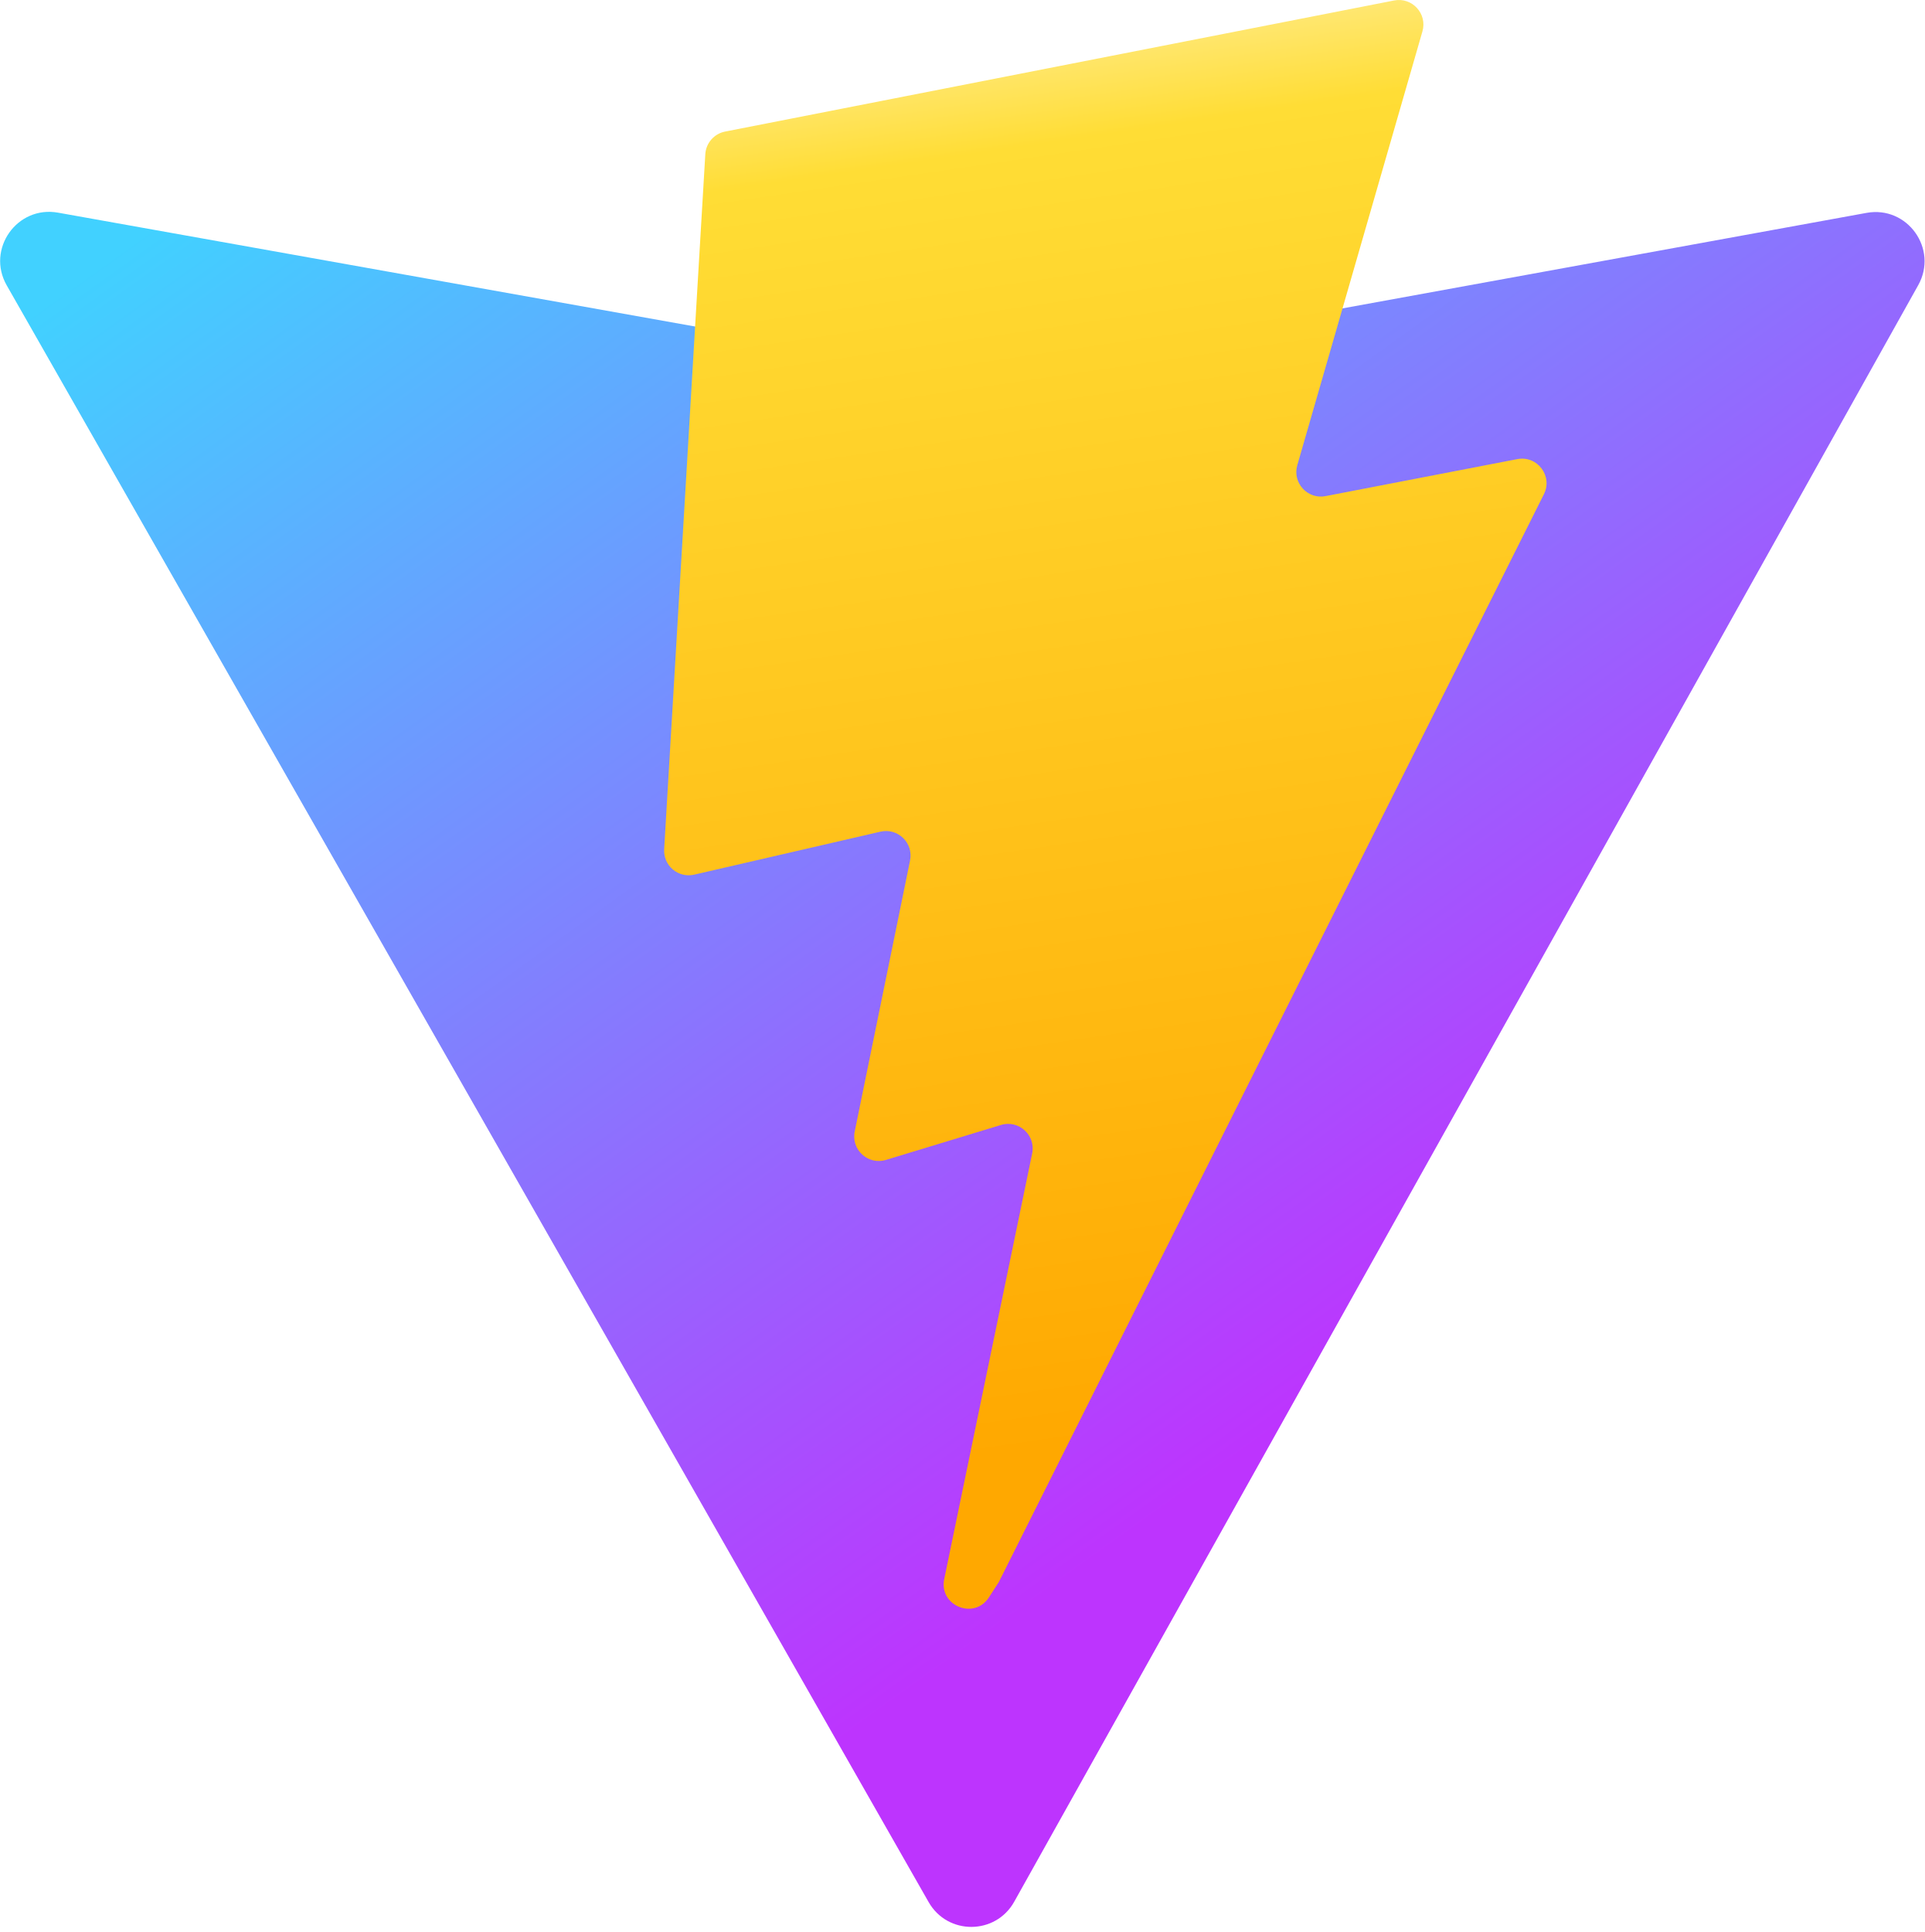
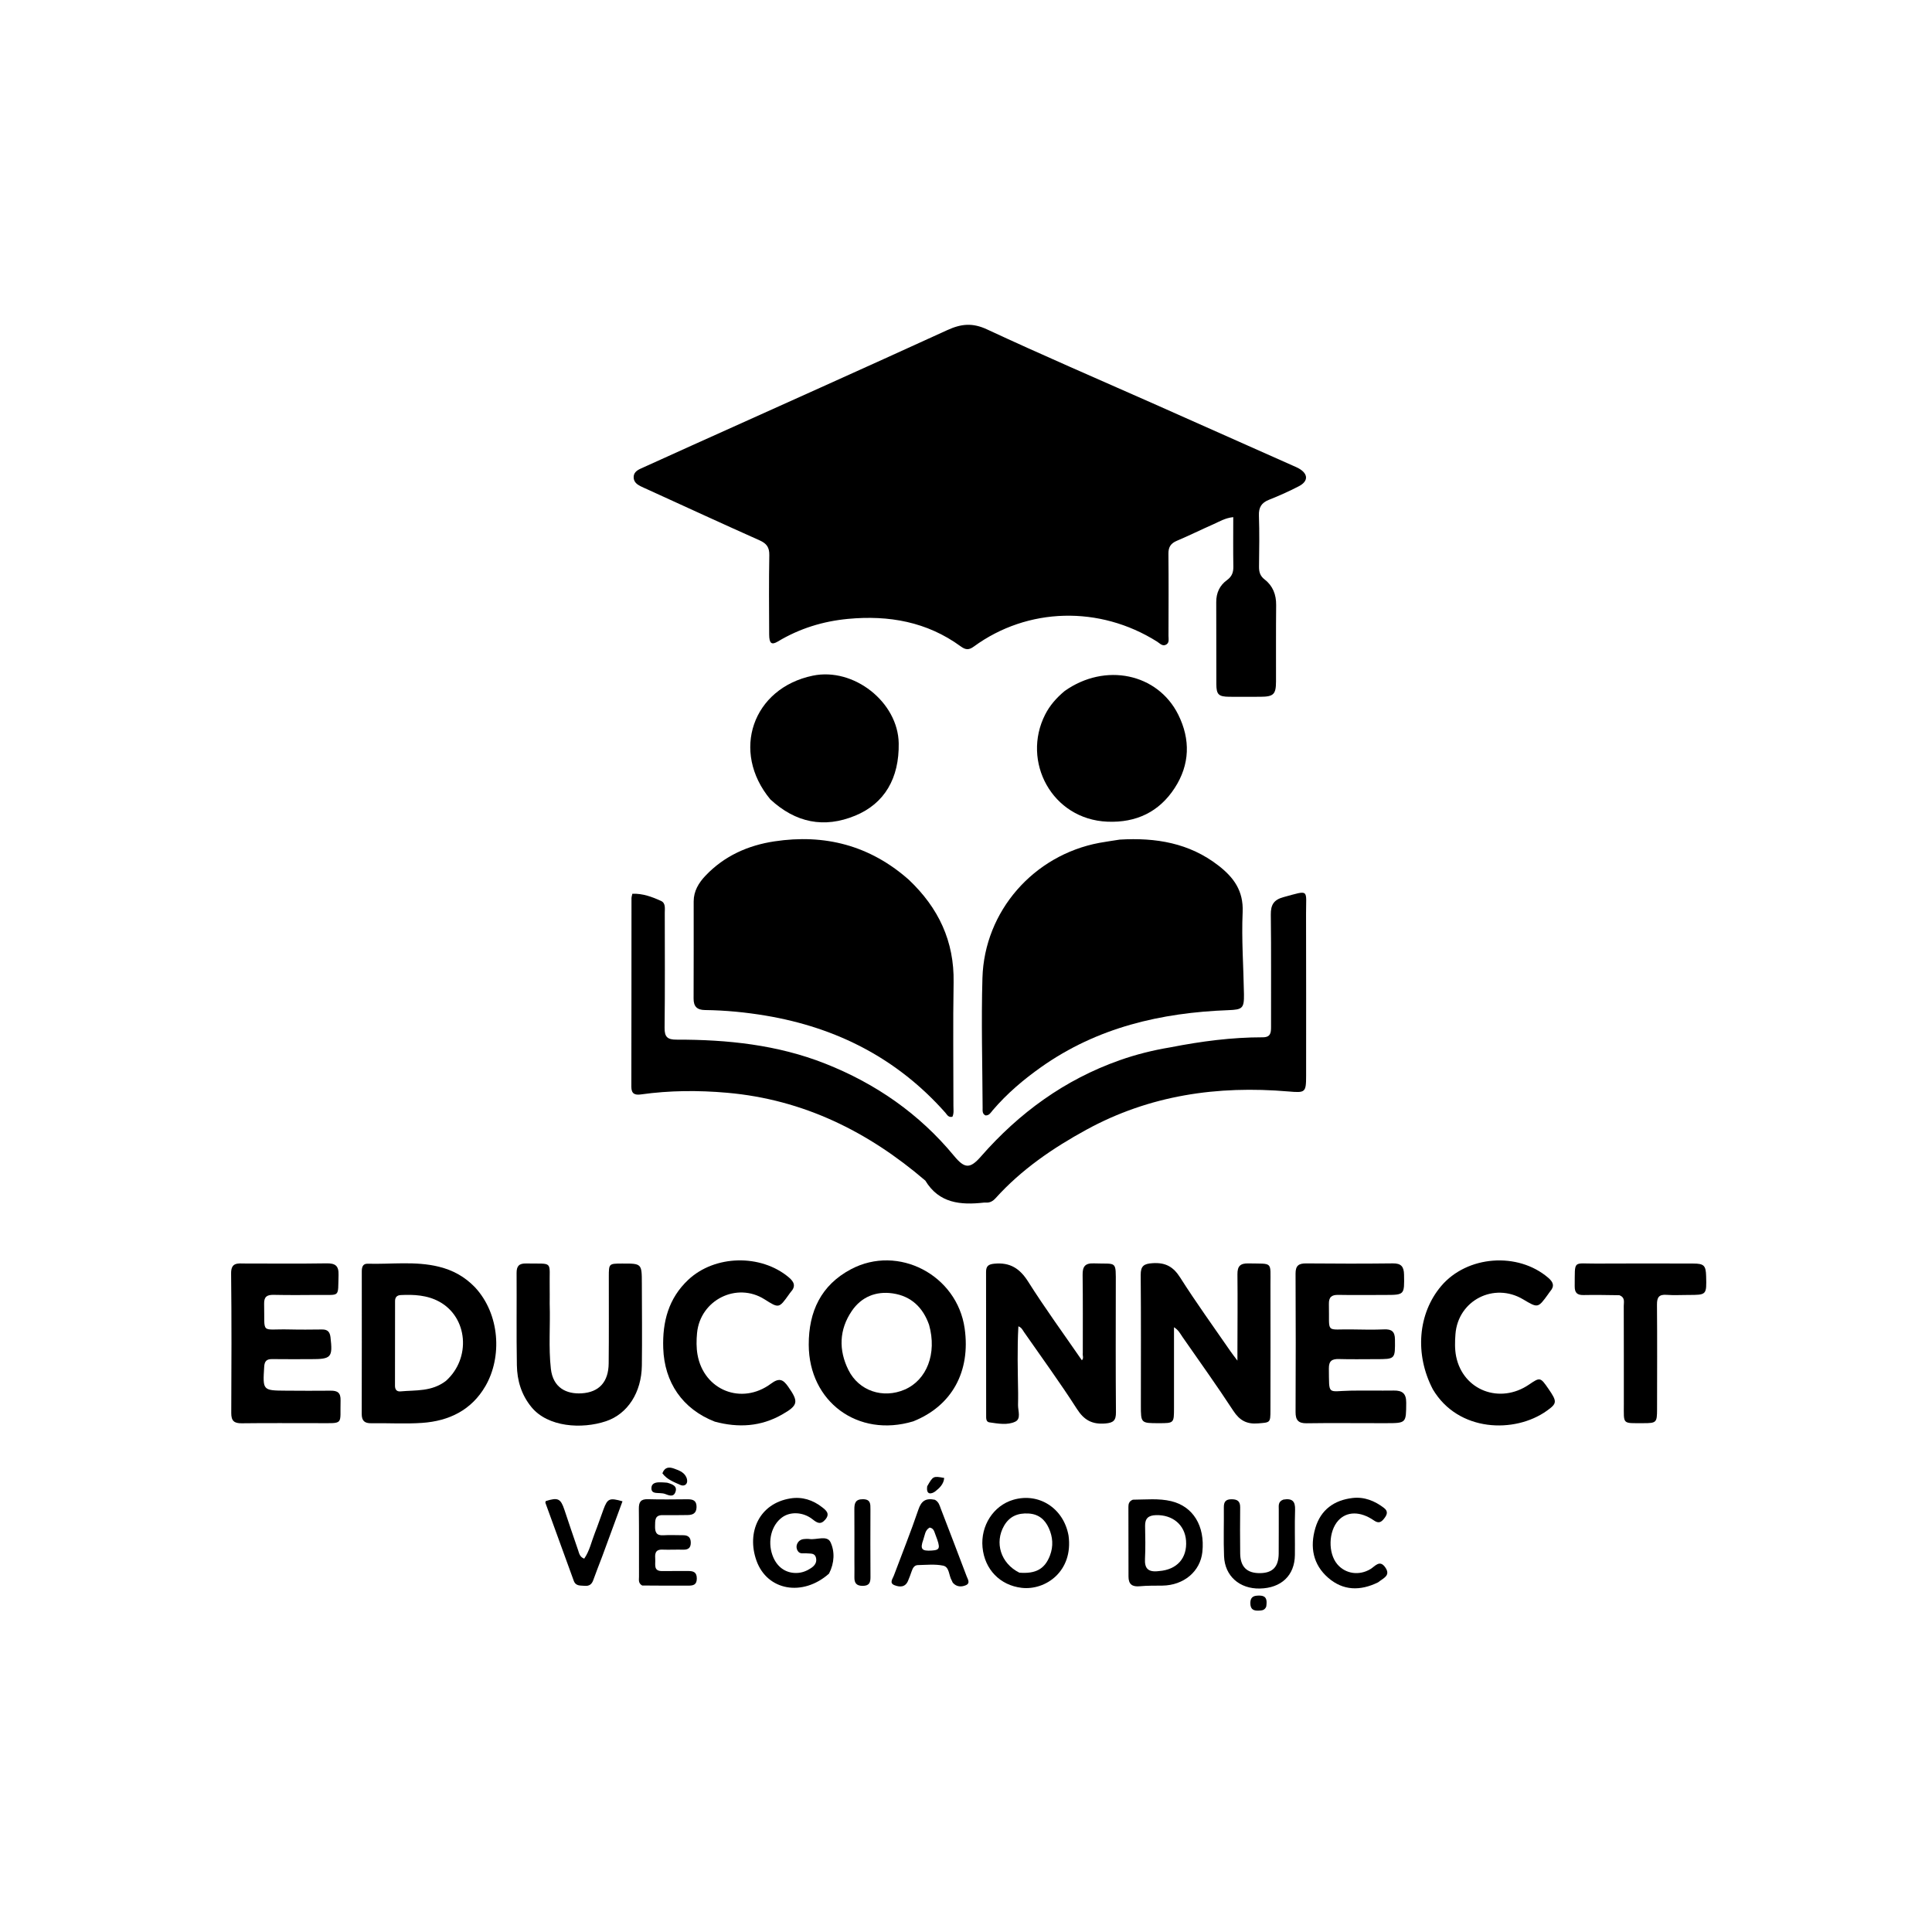
- <svg xmlns="http://www.w3.org/2000/svg" aria-hidden="true" role="img" class="iconify iconify--logos" width="31.88" height="32" preserveAspectRatio="xMidYMid meet" viewBox="0 0 256 257">
-   <defs>
-     <linearGradient id="IconifyId1813088fe1fbc01fb466" x1="-.828%" x2="57.636%" y1="7.652%" y2="78.411%">
-       <stop offset="0%" stop-color="#41D1FF" />
-       <stop offset="100%" stop-color="#BD34FE" />
-     </linearGradient>
-     <linearGradient id="IconifyId1813088fe1fbc01fb467" x1="43.376%" x2="50.316%" y1="2.242%" y2="89.03%">
-       <stop offset="0%" stop-color="#FFEA83" />
-       <stop offset="8.333%" stop-color="#FFDD35" />
-       <stop offset="100%" stop-color="#FFA800" />
-     </linearGradient>
-   </defs>
-   <path fill="url(#IconifyId1813088fe1fbc01fb466)" d="M255.153 37.938L134.897 252.976c-2.483 4.44-8.862 4.466-11.382.048L.875 37.958c-2.746-4.814 1.371-10.646 6.827-9.67l120.385 21.517a6.537 6.537 0 0 0 2.322-.004l117.867-21.483c5.438-.991 9.574 4.796 6.877 9.62Z" />
-   <path fill="url(#IconifyId1813088fe1fbc01fb467)" d="M185.432.063L96.44 17.501a3.268 3.268 0 0 0-2.634 3.014l-5.474 92.456a3.268 3.268 0 0 0 3.997 3.378l24.777-5.718c2.318-.535 4.413 1.507 3.936 3.838l-7.361 36.047c-.495 2.426 1.782 4.5 4.151 3.78l15.304-4.649c2.372-.72 4.652 1.36 4.15 3.788l-11.698 56.621c-.732 3.542 3.979 5.473 5.943 2.437l1.313-2.028l72.516-144.72c1.215-2.423-.88-5.186-3.54-4.672l-25.505 4.922c-2.396.462-4.435-1.77-3.759-4.114l16.646-57.705c.677-2.35-1.37-4.583-3.769-4.113Z" />
+ <svg xmlns="http://www.w3.org/2000/svg" version="1.1" id="Layer_1" x="0px" y="0px" width="100%" viewBox="0 0 1024 1024" enable-background="new 0 0 1024 1024" xml:space="preserve">
+   <path fill="#000000" opacity="1" stroke="none" d=" M611.076,213.814   C636.073,224.921 660.719,235.883 685.364,246.851   C686.428,247.324 687.515,247.769 688.519,248.351   C693.408,251.183 693.513,255.055 688.475,257.689   C683.32,260.384 677.972,262.757 672.564,264.906   C668.571,266.493 667.105,268.941 667.254,273.264   C667.564,282.251 667.425,291.258 667.306,300.255   C667.268,303.107 667.852,305.256 670.284,307.138   C674.626,310.5 676.444,315.137 676.386,320.707   C676.245,334.203 676.341,347.701 676.314,361.198   C676.301,368.015 675.013,369.269 668.069,369.302   C662.57,369.328 657.071,369.355 651.573,369.305   C645.903,369.253 644.711,368.149 644.688,362.622   C644.629,348.125 644.704,333.628 644.632,319.131   C644.608,314.251 646.452,310.278 650.302,307.49   C652.918,305.596 653.757,303.396 653.702,300.291   C653.549,291.68 653.649,283.063 653.649,274.089   C649.231,274.551 646.122,276.548 642.849,277.985   C636.447,280.797 630.178,283.918 623.739,286.638   C620.513,288.001 619.254,289.97 619.289,293.488   C619.436,307.984 619.363,322.481 619.323,336.978   C619.319,338.579 619.88,340.543 618.204,341.588   C616.207,342.833 614.755,341.001 613.312,340.09   C582.854,320.886 544.693,321.827 516.164,342.677   C513.551,344.587 511.838,344.518 509.196,342.59   C491.343,329.561 471.089,325.993 449.516,328.018   C436.237,329.264 423.801,333.092 412.316,339.985   C408.912,342.027 407.695,341.034 407.675,336.26   C407.617,322.263 407.49,308.263 407.747,294.271   C407.824,290.088 406.317,288.053 402.595,286.392   C382.673,277.507 362.863,268.371 343.014,259.322   C341.803,258.769 340.575,258.246 339.389,257.644   C337.532,256.702 335.967,255.419 335.856,253.169   C335.728,250.593 337.523,249.313 339.575,248.38   C348.667,244.243 357.77,240.128 366.879,236.025   C411.965,215.713 457.114,195.54 502.081,174.968   C509.422,171.61 515.437,170.989 523.153,174.584   C552.125,188.085 581.501,200.714 611.076,213.814  z" />
+   <path fill="#000000" opacity="1" stroke="none" d=" M593.448,445.012   C612.674,443.858 630.336,446.818 645.711,458.7   C653.893,465.023 659.136,472.146 658.629,483.478   C657.984,497.912 659.091,512.421 659.324,526.9   C659.445,534.417 658.513,535.126 651.091,535.402   C615.366,536.732 581.579,544.558 551.849,565.571   C542.448,572.216 533.693,579.641 526.183,588.442   C525.146,589.656 524.33,591.314 522.32,591.19   C520.558,590.346 520.815,588.703 520.809,587.264   C520.71,564.286 520.04,541.29 520.713,518.334   C521.753,482.897 547.84,453.268 582.675,446.733   C586.096,446.091 589.554,445.644 593.448,445.012  z" />
+   <path fill="#000000" opacity="1" stroke="none" d=" M481.695,466.287   C497.473,481.238 505.811,498.916 505.43,520.668   C505.048,542.492 505.357,564.328 505.333,586.159   C505.331,588.097 505.669,590.112 504.798,591.901   C502.627,592.42 501.963,590.773 501.043,589.736   C475.589,561.013 443.452,544.626 405.914,538.315   C395.251,536.523 384.48,535.482 373.653,535.342   C369.518,535.289 367.599,533.551 367.621,529.286   C367.709,512.122 367.649,494.957 367.662,477.793   C367.666,472.271 370.309,467.935 373.97,464.086   C383.924,453.622 396.509,448.047 410.431,445.942   C437,441.924 460.985,447.986 481.695,466.287  z" />
+   <path fill="#000000" opacity="1" stroke="none" d=" M620.346,555.105   C636.784,551.891 652.926,549.778 669.276,549.791   C673.433,549.794 673.688,547.416 673.68,544.264   C673.63,524.438 673.813,504.61 673.557,484.787   C673.489,479.587 675.122,476.906 680.241,475.512   C694.298,471.683 692.197,471.251 692.234,484.207   C692.315,512.863 692.276,541.519 692.268,570.175   C692.266,579.148 691.789,579.256 682.897,578.497   C645.312,575.293 609.325,580.436 575.737,598.816   C557.917,608.568 541.405,619.87 527.726,635.016   C526.291,636.605 524.689,637.565 522.506,637.392   C522.176,637.365 521.837,637.369 521.508,637.405   C509.176,638.781 497.723,637.824 490.443,625.745   C460.099,599.757 425.822,582.764 385.477,579.193   C370.149,577.837 354.932,577.935 339.714,580.068   C336.531,580.514 334.62,579.795 334.628,576   C334.698,542.679 334.677,509.358 334.702,476.038   C334.702,475.404 334.942,474.77 335.158,473.702   C340.666,473.503 345.609,475.346 350.365,477.515   C352.886,478.664 352.341,481.491 352.342,483.794   C352.354,504.12 352.495,524.447 352.246,544.77   C352.186,549.672 353.842,551.043 358.543,551.033   C385.487,550.977 412.077,553.747 437.354,563.728   C464.143,574.307 487.224,590.311 505.673,612.65   C511.307,619.472 514.132,619.577 519.931,612.948   C540.162,589.824 564.299,572.257 593.381,561.972   C601.981,558.931 610.881,556.676 620.346,555.105  z" />
+   <path fill="#000000" opacity="1" stroke="none" d=" M564.309,366.233   C585.75,351.047 613.576,356.889 624.473,378.741   C631.066,391.961 630.655,405.258 622.626,417.64   C614.381,430.354 602.199,436.134 586.969,435.511   C557.542,434.306 541.325,403.554 553.962,378.717   C556.399,373.928 559.889,369.902 564.309,366.233  z" />
+   <path fill="#000000" opacity="1" stroke="none" d=" M408.295,423.69   C387.215,398.298 398.894,364.745 430.785,358.118   C452.482,353.61 475.982,372.108 476.336,393.973   C476.634,412.422 468.888,425.883 453.26,432.324   C436.756,439.127 421.697,436.089 408.295,423.69  z" />
+   <path fill="#000000" opacity="1" stroke="none" d=" M655.862,716.326   C655.884,702.422 656.019,688.926 655.87,675.433   C655.822,671.127 657.334,669.536 661.7,669.634   C674.848,669.928 673.325,668.328 673.368,680.996   C673.443,703.154 673.376,725.313 673.359,747.471   C673.354,754.198 673.215,753.906 666.779,754.431   C660.749,754.923 657.007,752.836 653.675,747.737   C645.024,734.497 635.796,721.633 626.762,708.644   C625.574,706.935 624.669,704.946 622.245,703.467   C622.245,718.007 622.246,732.117 622.245,746.227   C622.244,754.316 622.242,754.316 614.22,754.317   C604.683,754.317 604.684,754.317 604.685,744.808   C604.686,721.817 604.8,698.824 604.595,675.834   C604.552,670.972 606.256,669.798 610.931,669.51   C617.679,669.094 621.824,671.296 625.522,677.127   C633.991,690.479 643.29,703.306 652.267,716.336   C653.178,717.66 654.186,718.917 655.864,721.162   C655.864,718.927 655.864,717.831 655.862,716.326  z" />
+   <path fill="#000000" opacity="1" stroke="none" d=" M573.904,717.137   C573.891,703.081 573.991,689.422 573.812,675.766   C573.755,671.384 574.997,669.436 579.774,669.616   C592.105,670.081 591.408,667.734 591.395,681.056   C591.374,703.542 591.29,726.029 591.477,748.513   C591.513,752.843 590.18,754.119 585.84,754.474   C578.902,755.043 574.615,752.747 570.773,746.747   C561.892,732.873 552.152,719.548 542.743,706.013   C542.01,704.958 541.519,703.651 539.765,702.973   C539.109,714.842 539.448,726.545 539.628,738.245   C539.661,740.404 539.605,742.564 539.582,744.723   C539.548,747.789 541.291,751.988 538.124,753.504   C533.974,755.491 528.986,754.539 524.394,753.881   C522.543,753.615 522.683,751.63 522.681,750.155   C522.658,724.838 522.682,699.521 522.63,674.203   C522.624,671.042 523.86,670.081 527.073,669.779   C535.32,669.002 540.501,672.262 544.954,679.31   C553.912,693.488 563.829,707.06 573.416,720.979   C574.574,719.766 573.671,718.588 573.904,717.137  z" />
+   <path fill="#000000" opacity="1" stroke="none" d=" M484.012,753.35   C454.686,762.181 428.737,742.913 428.65,712.751   C428.6,695.152 435.169,681.138 451.015,672.733   C476.13,659.413 507.295,675.81 511.291,704.108   C514.515,726.947 504.54,745.174 484.012,753.35  M492.435,702.213   C489.195,692.966 482.899,686.935 473.156,685.523   C464.255,684.232 456.541,687.368 451.444,694.88   C444.729,704.776 444.439,715.576 449.678,726.113   C455.23,737.279 468.022,741.444 479.472,736.52   C491.202,731.475 496.706,717.46 492.435,702.213  z" />
+   <path fill="#000000" opacity="1" stroke="none" d=" M251.74,682.276   C265.041,696.582 266.195,719.285 257.29,734.651   C249.889,747.419 237.983,753.161 223.792,754.157   C214.843,754.784 205.814,754.202 196.824,754.349   C193.222,754.408 191.709,753.052 191.719,749.393   C191.789,724.248 191.762,699.103 191.753,673.958   C191.753,671.755 192.172,669.723 194.864,669.799   C207.46,670.155 220.137,668.312 232.639,671.39   C239.957,673.191 246.263,676.607 251.74,682.276  M236.344,731.907   C249.783,719.891 247.987,698.149 232.777,689.884   C226.442,686.442 219.465,686.066 212.423,686.408   C210.414,686.505 209.392,687.555 209.391,689.571   C209.381,704.526 209.388,719.482 209.351,734.437   C209.346,736.529 210.277,737.654 212.33,737.463   C220.348,736.717 228.756,737.704 236.344,731.907  z" />
+   <path fill="#000000" opacity="1" stroke="none" d=" M728.994,754.308   C716.508,754.305 704.519,754.185 692.535,754.363   C688.179,754.428 686.66,752.709 686.679,748.458   C686.787,723.985 686.802,699.511 686.674,675.038   C686.651,670.81 688.332,669.595 692.329,669.634   C707.644,669.783 722.963,669.795 738.278,669.62   C742.68,669.57 744.096,671.401 744.171,675.553   C744.368,686.352 744.479,686.348 733.853,686.351   C725.695,686.353 717.535,686.477 709.38,686.317   C705.776,686.246 704.253,687.478 704.343,691.211   C704.735,707.41 702.04,704.305 717.175,704.629   C722.667,704.747 728.17,704.823 733.655,704.599   C737.652,704.437 739.322,705.764 739.36,709.982   C739.454,720.389 739.617,720.385 729.204,720.377   C722.711,720.372 716.214,720.52 709.727,720.321   C705.994,720.207 704.273,721.288 704.328,725.365   C704.523,739.887 703.396,737.317 715.755,737.079   C723.41,736.932 731.071,737.125 738.728,737.018   C743.208,736.955 745.353,738.509 745.323,743.434   C745.255,754.3 745.46,754.302 734.488,754.313   C732.823,754.315 731.158,754.311 728.994,754.308  z" />
+   <path fill="#000000" opacity="1" stroke="none" d=" M130.075,669.687   C144.723,669.687 158.881,669.83 173.033,669.605   C177.668,669.532 179.595,670.804 179.439,675.771   C179.06,687.768 180.512,686.255 169.109,686.339   C161.116,686.399 153.119,686.472 145.129,686.297   C141.617,686.22 139.899,687.186 139.992,691.033   C140.39,707.633 137.799,704.256 153.212,704.632   C159.037,704.774 164.869,704.721 170.697,704.649   C173.592,704.613 174.843,705.913 175.169,708.758   C176.397,719.474 175.622,720.393 164.79,720.379   C157.962,720.37 151.133,720.457 144.307,720.348   C141.389,720.301 140.216,721.346 140.03,724.376   C139.255,736.996 139.17,737.009 151.754,737.083   C159.581,737.13 167.409,737.182 175.234,737.091   C178.887,737.049 180.623,738.136 180.508,742.267   C180.142,755.449 182.643,754.294 168.614,754.305   C155.124,754.316 141.633,754.198 128.146,754.371   C124.086,754.423 122.553,753.093 122.573,748.924   C122.696,724.277 122.777,699.628 122.494,674.984   C122.426,669.044 125.866,669.619 130.075,669.687  z" />
+   <path fill="#000000" opacity="1" stroke="none" d=" M291.349,691   C291.714,702.806 290.703,714.126 291.964,725.429   C293.102,735.631 300.274,738.96 308.235,738.494   C317.573,737.947 322.507,732.41 322.612,722.675   C322.776,707.348 322.665,692.019 322.686,676.69   C322.696,669.736 322.713,669.736 329.614,669.709   C340.161,669.669 340.173,669.669 340.194,680.282   C340.222,694.777 340.387,709.274 340.199,723.766   C340.015,737.981 332.71,749.422 321.17,753.282   C308.312,757.584 290.391,756.401 281.71,745.834   C276.34,739.297 274.101,731.75 273.955,723.651   C273.662,707.328 273.915,690.996 273.805,674.669   C273.781,671.028 275.152,669.602 278.815,669.671   C293.671,669.949 291.084,667.885 291.343,682.003   C291.395,684.834 291.349,687.668 291.349,691  z" />
+   <path fill="#000000" opacity="1" stroke="none" d=" M759.438,736.377   C749.728,717.785 751.548,696.198 763.83,681.661   C777.538,665.436 804.466,663.395 820.609,677.259   C823.219,679.502 824.078,681.608 821.657,684.411   C821.223,684.912 820.879,685.491 820.488,686.03   C815.152,693.373 815.152,693.373 807.279,688.679   C791.854,679.484 772.816,689.19 771.426,707.083   C771.119,711.037 771.009,715.171 771.799,719.018   C775.488,736.965 794.976,744.362 810.388,733.868   C816.275,729.86 816.426,729.892 820.708,736.1   C825.42,742.931 825.311,743.851 819.779,747.789   C802.891,759.814 772.906,759.096 759.438,736.377  z" />
+   <path fill="#000000" opacity="1" stroke="none" d=" M378.86,753.501   C361.641,746.782 352.142,732.633 351.53,714.56   C351.056,700.538 354.34,688.14 364.776,678.327   C378.88,665.065 403.267,664.604 418.032,676.982   C421.028,679.493 421.873,681.784 419.092,684.836   C418.757,685.203 418.486,685.629 418.196,686.035   C412.857,693.505 412.857,693.506 405.222,688.668   C390.504,679.344 371.124,688.967 369.45,706.557   C369.09,710.336 369.041,714.281 369.698,717.999   C373.038,736.887 393.105,744.923 408.629,733.378   C412.973,730.147 415.017,731.068 417.716,734.912   C423.379,742.976 423.154,744.821 414.464,749.758   C403.316,756.091 391.487,756.895 378.86,753.501  z" />
+   <path fill="#000000" opacity="1" stroke="none" d=" M858.272,686.489   C851.679,686.403 845.514,686.27 839.355,686.401   C835.966,686.474 834.59,685.239 834.628,681.75   C834.786,667.463 833.462,669.805 845.982,669.721   C863.137,669.608 880.294,669.673 897.45,669.706   C903.147,669.717 904.129,670.737 904.284,676.365   C904.558,686.349 904.558,686.349 894.839,686.351   C891.008,686.351 887.159,686.582 883.35,686.293   C879.337,685.989 878.199,687.564 878.232,691.459   C878.388,709.947 878.299,728.436 878.277,746.925   C878.268,753.991 877.952,754.315 870.978,754.31   C859.682,754.301 860.677,755.158 860.668,744.154   C860.653,726.832 860.688,709.509 860.626,692.186   C860.618,690.173 861.475,687.694 858.272,686.489  z" />
+   <path fill="#000000" opacity="1" stroke="none" d=" M600.441,794.865   C607.524,794.822 614.16,794.076 620.749,795.645   C632.325,798.4 638.74,808.726 637.277,822.573   C636.186,832.905 627.423,840.263 616.084,840.408   C612.096,840.459 608.087,840.366 604.127,840.747   C600.111,841.133 598.131,839.717 598.129,835.623   C598.125,823.317 598.078,811.012 598.079,798.707   C598.079,797.183 598.34,795.694 600.441,794.865  M614.284,832.7   C623.823,831.995 629.294,825.868 628.633,816.633   C628.031,808.22 621.525,802.792 612.698,803.054   C608.794,803.17 606.851,804.678 606.925,808.738   C607.032,814.556 607.169,820.389 606.87,826.194   C606.615,831.121 608.314,833.476 614.284,832.7  z" />
+   <path fill="#000000" opacity="1" stroke="none" d=" M566.351,813.89   C568.943,832.854 554.102,843.093 541.432,841.578   C530.137,840.229 521.872,831.922 520.757,820.113   C519.676,808.655 526.553,798.008 537.026,794.925   C550.54,790.948 563.726,799.293 566.351,813.89  M540.287,833.551   C549.05,834.247 553.804,831.54 556.506,824.439   C558.392,819.481 558.018,814.608 555.881,809.901   C553.824,805.369 550.483,802.509 545.183,802.193   C539.508,801.854 535.076,803.649 532.175,808.688   C527.054,817.584 530.342,828.609 540.287,833.551  z" />
+   <path fill="#000000" opacity="1" stroke="none" d=" M439.404,834.04   C425.506,846.399 406.639,843.151 400.939,827.162   C395.613,812.224 402.331,796.829 419.002,794.184   C425.223,793.197 430.868,795.04 435.782,798.894   C437.878,800.538 440.086,802.293 437.414,805.419   C434.955,808.298 433.091,807.185 430.705,805.286   C425.741,801.334 418.886,801.039 414.507,804.262   C408.906,808.385 406.76,816.682 409.363,824.154   C411.553,830.444 416.367,833.939 422.437,833.701   C425.191,833.593 427.615,832.621 429.872,831.115   C431.827,829.811 433.073,828.112 432.501,825.668   C431.872,822.981 429.551,823.527 427.626,823.311   C425.911,823.118 423.869,823.957 422.713,821.838   C421.269,819.191 422.951,816.055 426.035,815.742   C427.024,815.641 428.049,815.574 429.026,815.713   C432.854,816.255 438.388,813.591 440.182,817.39   C442.499,822.297 442.321,828.36 439.404,834.04  z" />
+   <path fill="#000000" opacity="1" stroke="none" d=" M340.361,840.354   C338.164,839.092 338.689,837.264 338.683,835.685   C338.637,823.686 338.75,811.686 338.605,799.689   C338.562,796.147 339.566,794.501 343.389,794.611   C350.382,794.813 357.385,794.705 364.383,794.646   C367.273,794.622 369.243,795.293 369.186,798.777   C369.13,802.182 367.124,802.989 364.296,803.005   C359.964,803.03 355.63,803.134 351.299,803.049   C346.955,802.965 347.271,805.876 347.203,808.825   C347.131,811.965 347.797,813.972 351.591,813.722   C355.075,813.494 358.587,813.717 362.087,813.7   C364.734,813.687 366.101,814.885 366.128,817.605   C366.155,820.388 364.782,821.434 362.09,821.361   C358.427,821.262 354.754,821.47 351.094,821.333   C346.904,821.177 347.154,823.991 347.295,826.721   C347.431,829.355 346.302,832.793 351.017,832.694   C355.514,832.599 360.016,832.738 364.514,832.667   C367.365,832.622 369.356,833.142 369.322,836.712   C369.29,840.086 367.333,840.425 364.746,840.422   C356.756,840.412 348.765,840.462 340.361,840.354  z" />
+   <path fill="#000000" opacity="1" stroke="none" d=" M680.197,794.815   C685.041,793.991 686.566,795.831 686.417,800.237   C686.146,808.215 686.417,816.209 686.321,824.195   C686.191,835.034 679.09,841.743 667.695,841.953   C656.995,842.151 649.19,835.338 648.776,824.87   C648.435,816.231 648.75,807.568 648.661,798.916   C648.632,796.036 649.616,794.65 652.692,794.64   C655.764,794.63 657.351,795.604 657.316,798.919   C657.229,807.071 657.235,815.226 657.324,823.378   C657.402,830.445 660.89,833.843 667.767,833.792   C674.449,833.743 677.645,830.543 677.735,823.504   C677.835,815.685 677.718,807.863 677.775,800.043   C677.789,798.138 677.271,795.909 680.197,794.815  z" />
+   <path fill="#000000" opacity="1" stroke="none" d=" M495.475,794.899   C497.625,796.041 497.991,797.945 498.633,799.604   C503.247,811.532 507.806,823.481 512.333,835.442   C512.938,837.04 514.415,839.113 511.962,840.182   C509.647,841.192 507.069,841.158 505.112,838.991   C504.791,838.636 504.687,838.093 504.432,837.668   C502.85,835.035 503.268,830.547 499.908,829.833   C495.611,828.919 490.988,829.436 486.509,829.529   C484.597,829.569 483.767,831.127 483.199,832.803   C482.612,834.533 481.97,836.248 481.253,837.928   C479.762,841.426 476.769,841.242 474.083,840.183   C471.219,839.054 473.103,836.854 473.74,835.147   C478.098,823.478 482.765,811.916 486.761,800.126   C488.302,795.578 490.577,793.901 495.475,794.899  M495.901,813.676   C495.213,812.078 495.083,810.042 492.732,809.637   C490.231,811.013 490.197,813.753 489.394,815.974   C487.554,821.062 488.494,822.186 493.88,821.822   C498.274,821.526 498.562,820.589 495.901,813.676  z" />
+   <path fill="#000000" opacity="1" stroke="none" d=" M730.396,838.683   C720.85,843.37 711.826,843.071 703.994,836.282   C695.887,829.254 694.195,819.923 697.168,809.871   C700.034,800.182 707.115,795.121 716.868,793.972   C723.068,793.241 728.64,795.465 733.569,799.26   C735.962,801.102 735.1,802.944 733.637,804.828   C732.145,806.749 730.764,807.639 728.251,805.899   C720.979,800.863 713.837,800.992 709.347,805.884   C704.094,811.606 703.812,823.164 708.782,829.065   C713.123,834.219 720.417,835.254 726.399,831.626   C728.868,830.129 731.276,826.465 734.26,830.803   C737.271,835.181 733.096,836.469 730.396,838.683  z" />
+   <path fill="#000000" opacity="1" stroke="none" d=" M319.161,825.012   C317.495,829.425 315.882,833.444 314.432,837.52   C313.64,839.746 312.259,840.732 309.914,840.516   C307.645,840.307 305.167,840.787 304.098,837.832   C299.116,824.065 294.078,810.317 289.085,796.554   C288.99,796.292 289.198,795.919 289.269,795.599   C295.774,793.557 297.157,794.236 299.185,800.318   C301.555,807.42 303.939,814.518 306.394,821.591   C306.969,823.251 307.229,825.225 309.643,826.113   C312.493,822.019 313.476,817.109 315.264,812.57   C316.909,808.39 318.328,804.121 319.893,799.909   C322.001,794.239 323.063,793.756 329.932,795.72   C326.372,805.387 322.827,815.014 319.161,825.012  z" />
+   <path fill="#000000" opacity="1" stroke="none" d=" M452.854,826.982   C452.85,817.667 452.892,808.848 452.828,800.031   C452.804,796.816 453.325,794.575 457.406,794.616   C461.502,794.658 461.354,797.2 461.35,799.971   C461.33,811.951 461.271,823.931 461.371,835.909   C461.396,838.944 460.625,840.529 457.226,840.533   C453.887,840.538 452.79,838.991 452.853,835.964   C452.912,833.137 452.861,830.307 452.854,826.982  z" />
+   <path fill="#000000" opacity="1" stroke="none" d=" M351.078,780.879   C352.348,777.514 354.623,777.449 357.231,778.367   C360.23,779.422 363.333,780.625 364.118,784.051   C364.708,786.625 362.736,788.048 360.556,787.035   C357.222,785.486 353.57,784.257 351.078,780.879  z" />
+   <path fill="#000000" opacity="1" stroke="none" d=" M353.606,785.857   C356.527,786.694 359.201,787.69 357.943,790.933   C356.883,793.664 354.479,792.578 352.419,791.798   C351.67,791.514 350.814,791.475 350,791.401   C347.93,791.213 345.093,791.71 345.279,788.559   C345.438,785.858 347.954,785.606 350.217,785.659   C351.206,785.682 352.193,785.733 353.606,785.857  z" />
+   <path fill="#000000" opacity="1" stroke="none" d=" M671.131,851.539   C670.452,853.158 669.314,853.503 668.167,853.592   C665.613,853.791 663.007,853.877 662.739,850.297   C662.56,847.896 663.205,845.982 666.022,845.753   C668.877,845.52 671.489,845.713 671.311,849.645   C671.289,850.139 671.262,850.632 671.131,851.539  z" />
+   <path fill="#000000" opacity="1" stroke="none" d=" M491.443,787.737   C494.597,782.283 494.604,782.28 500.437,783.337   C500.221,786.594 497.903,788.759 495.753,790.427   C494.056,791.744 490.705,792.818 491.443,787.737  z" />
</svg>
